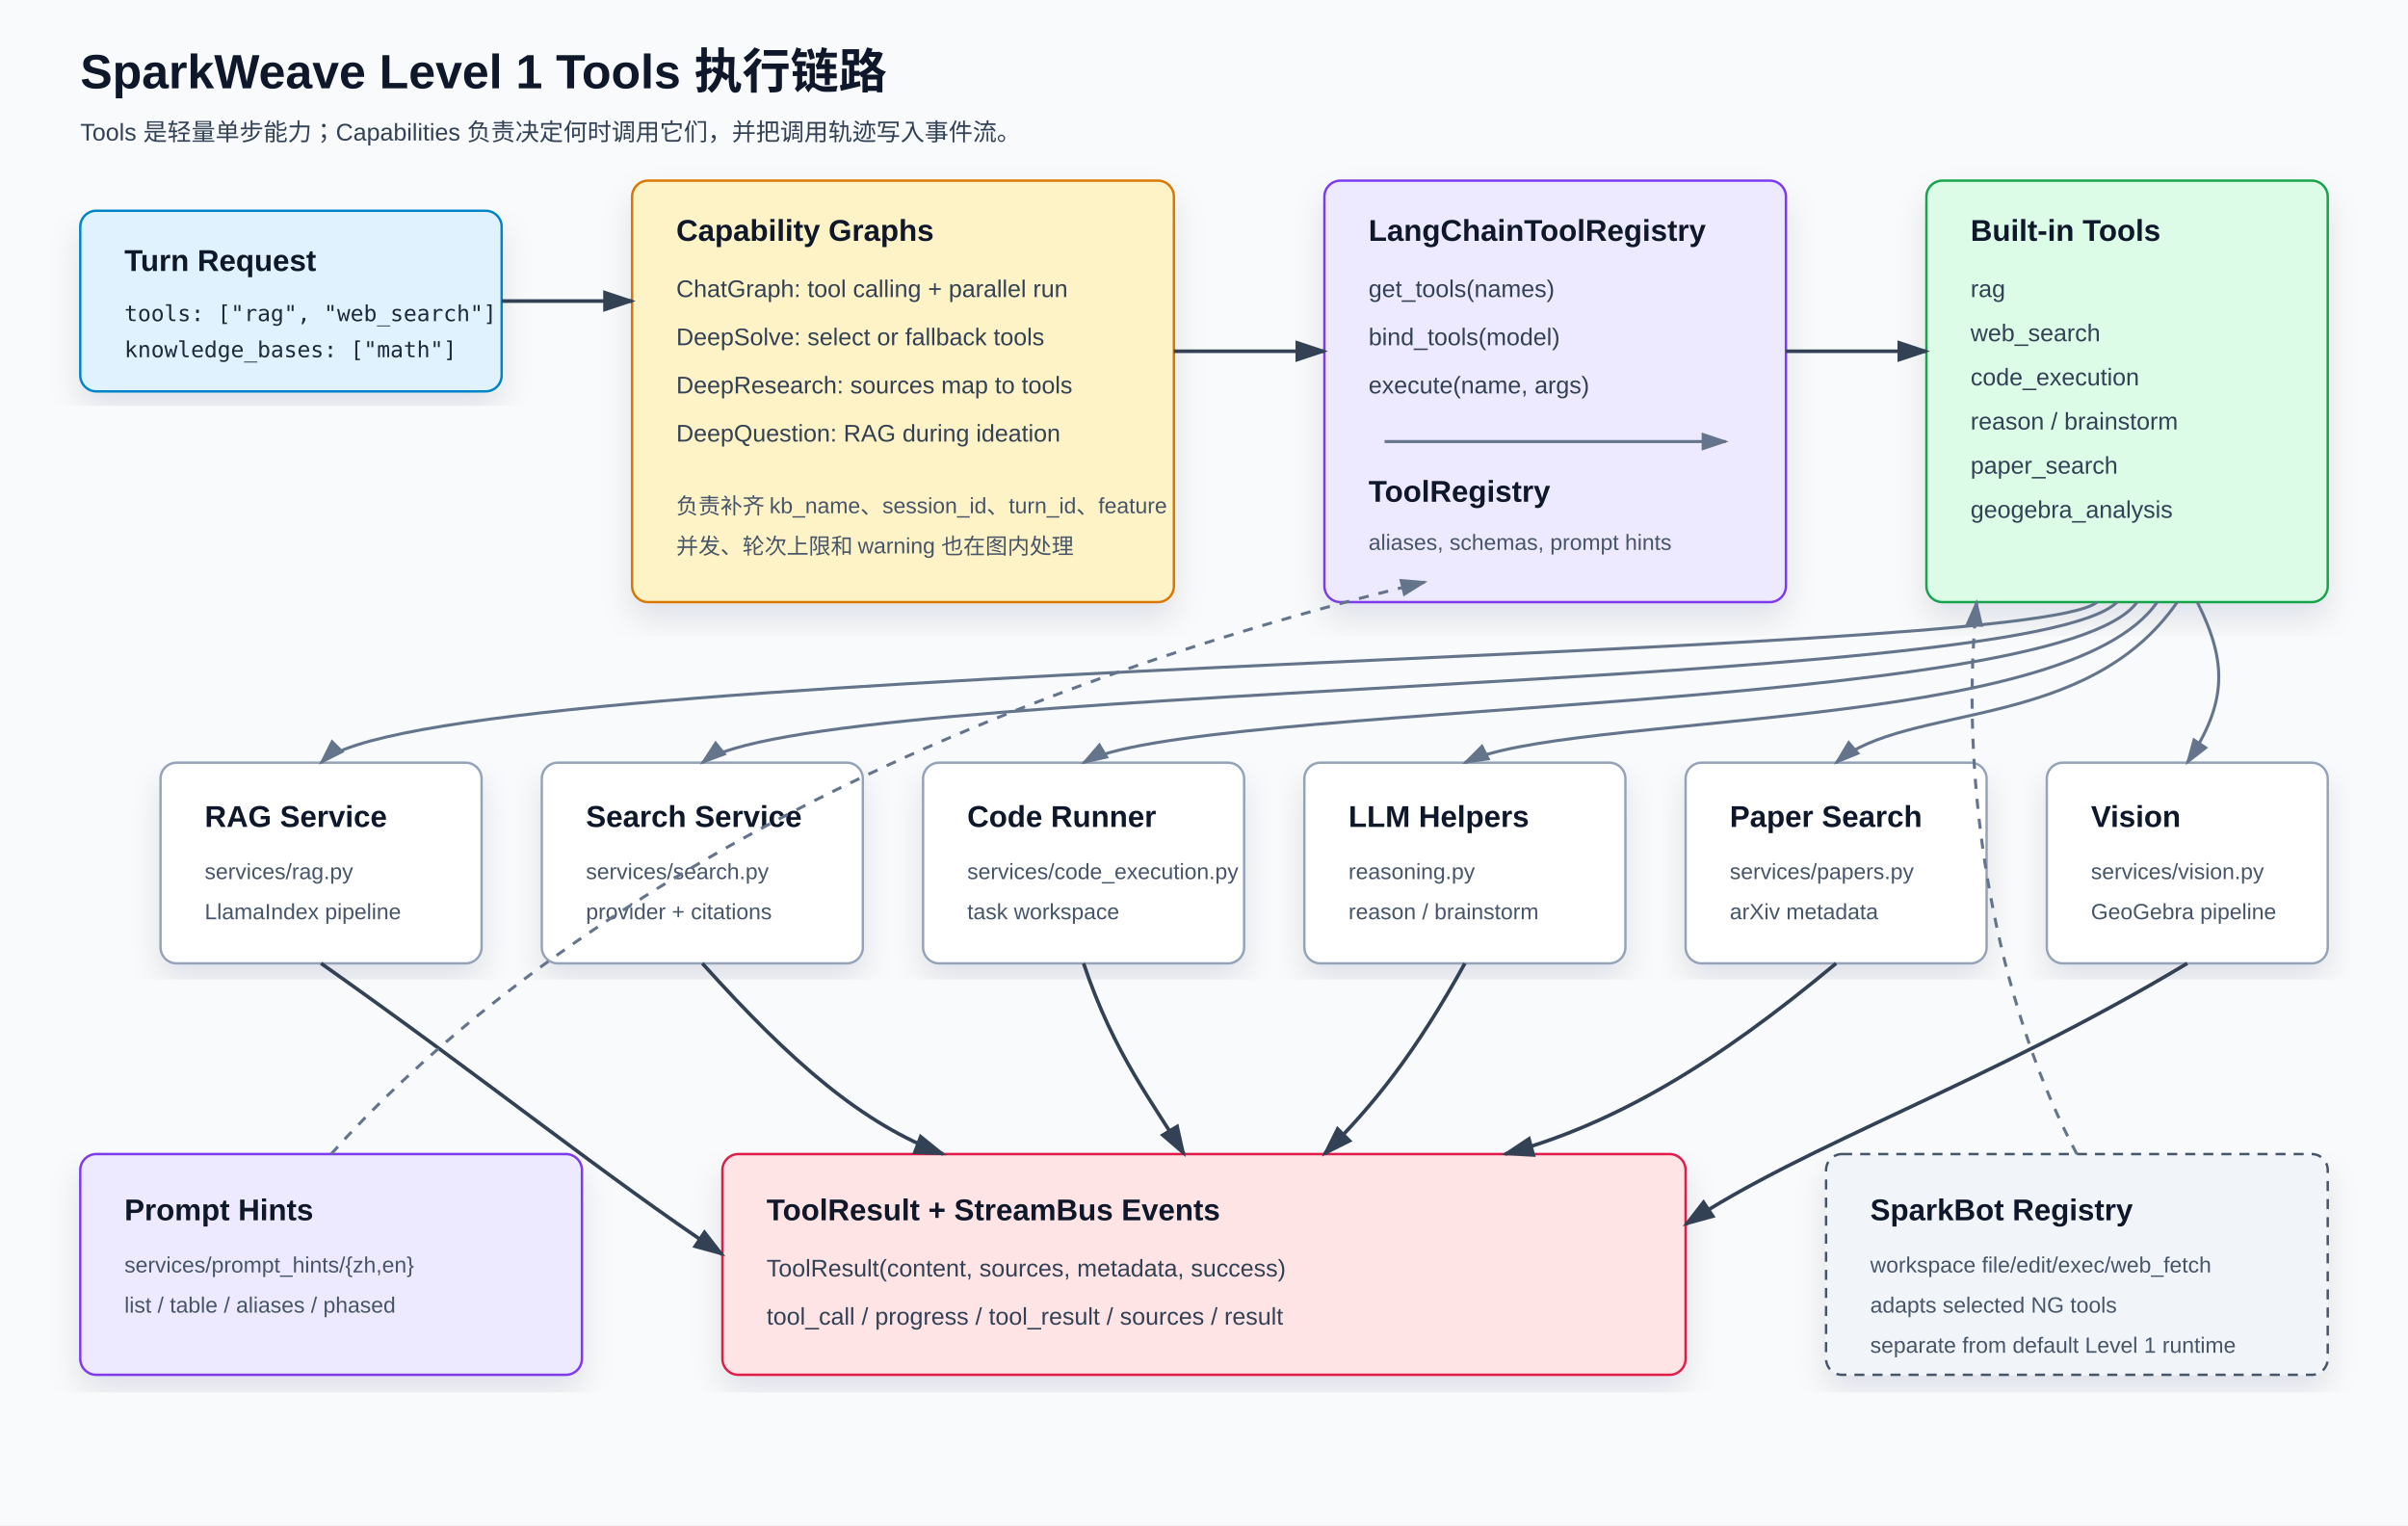
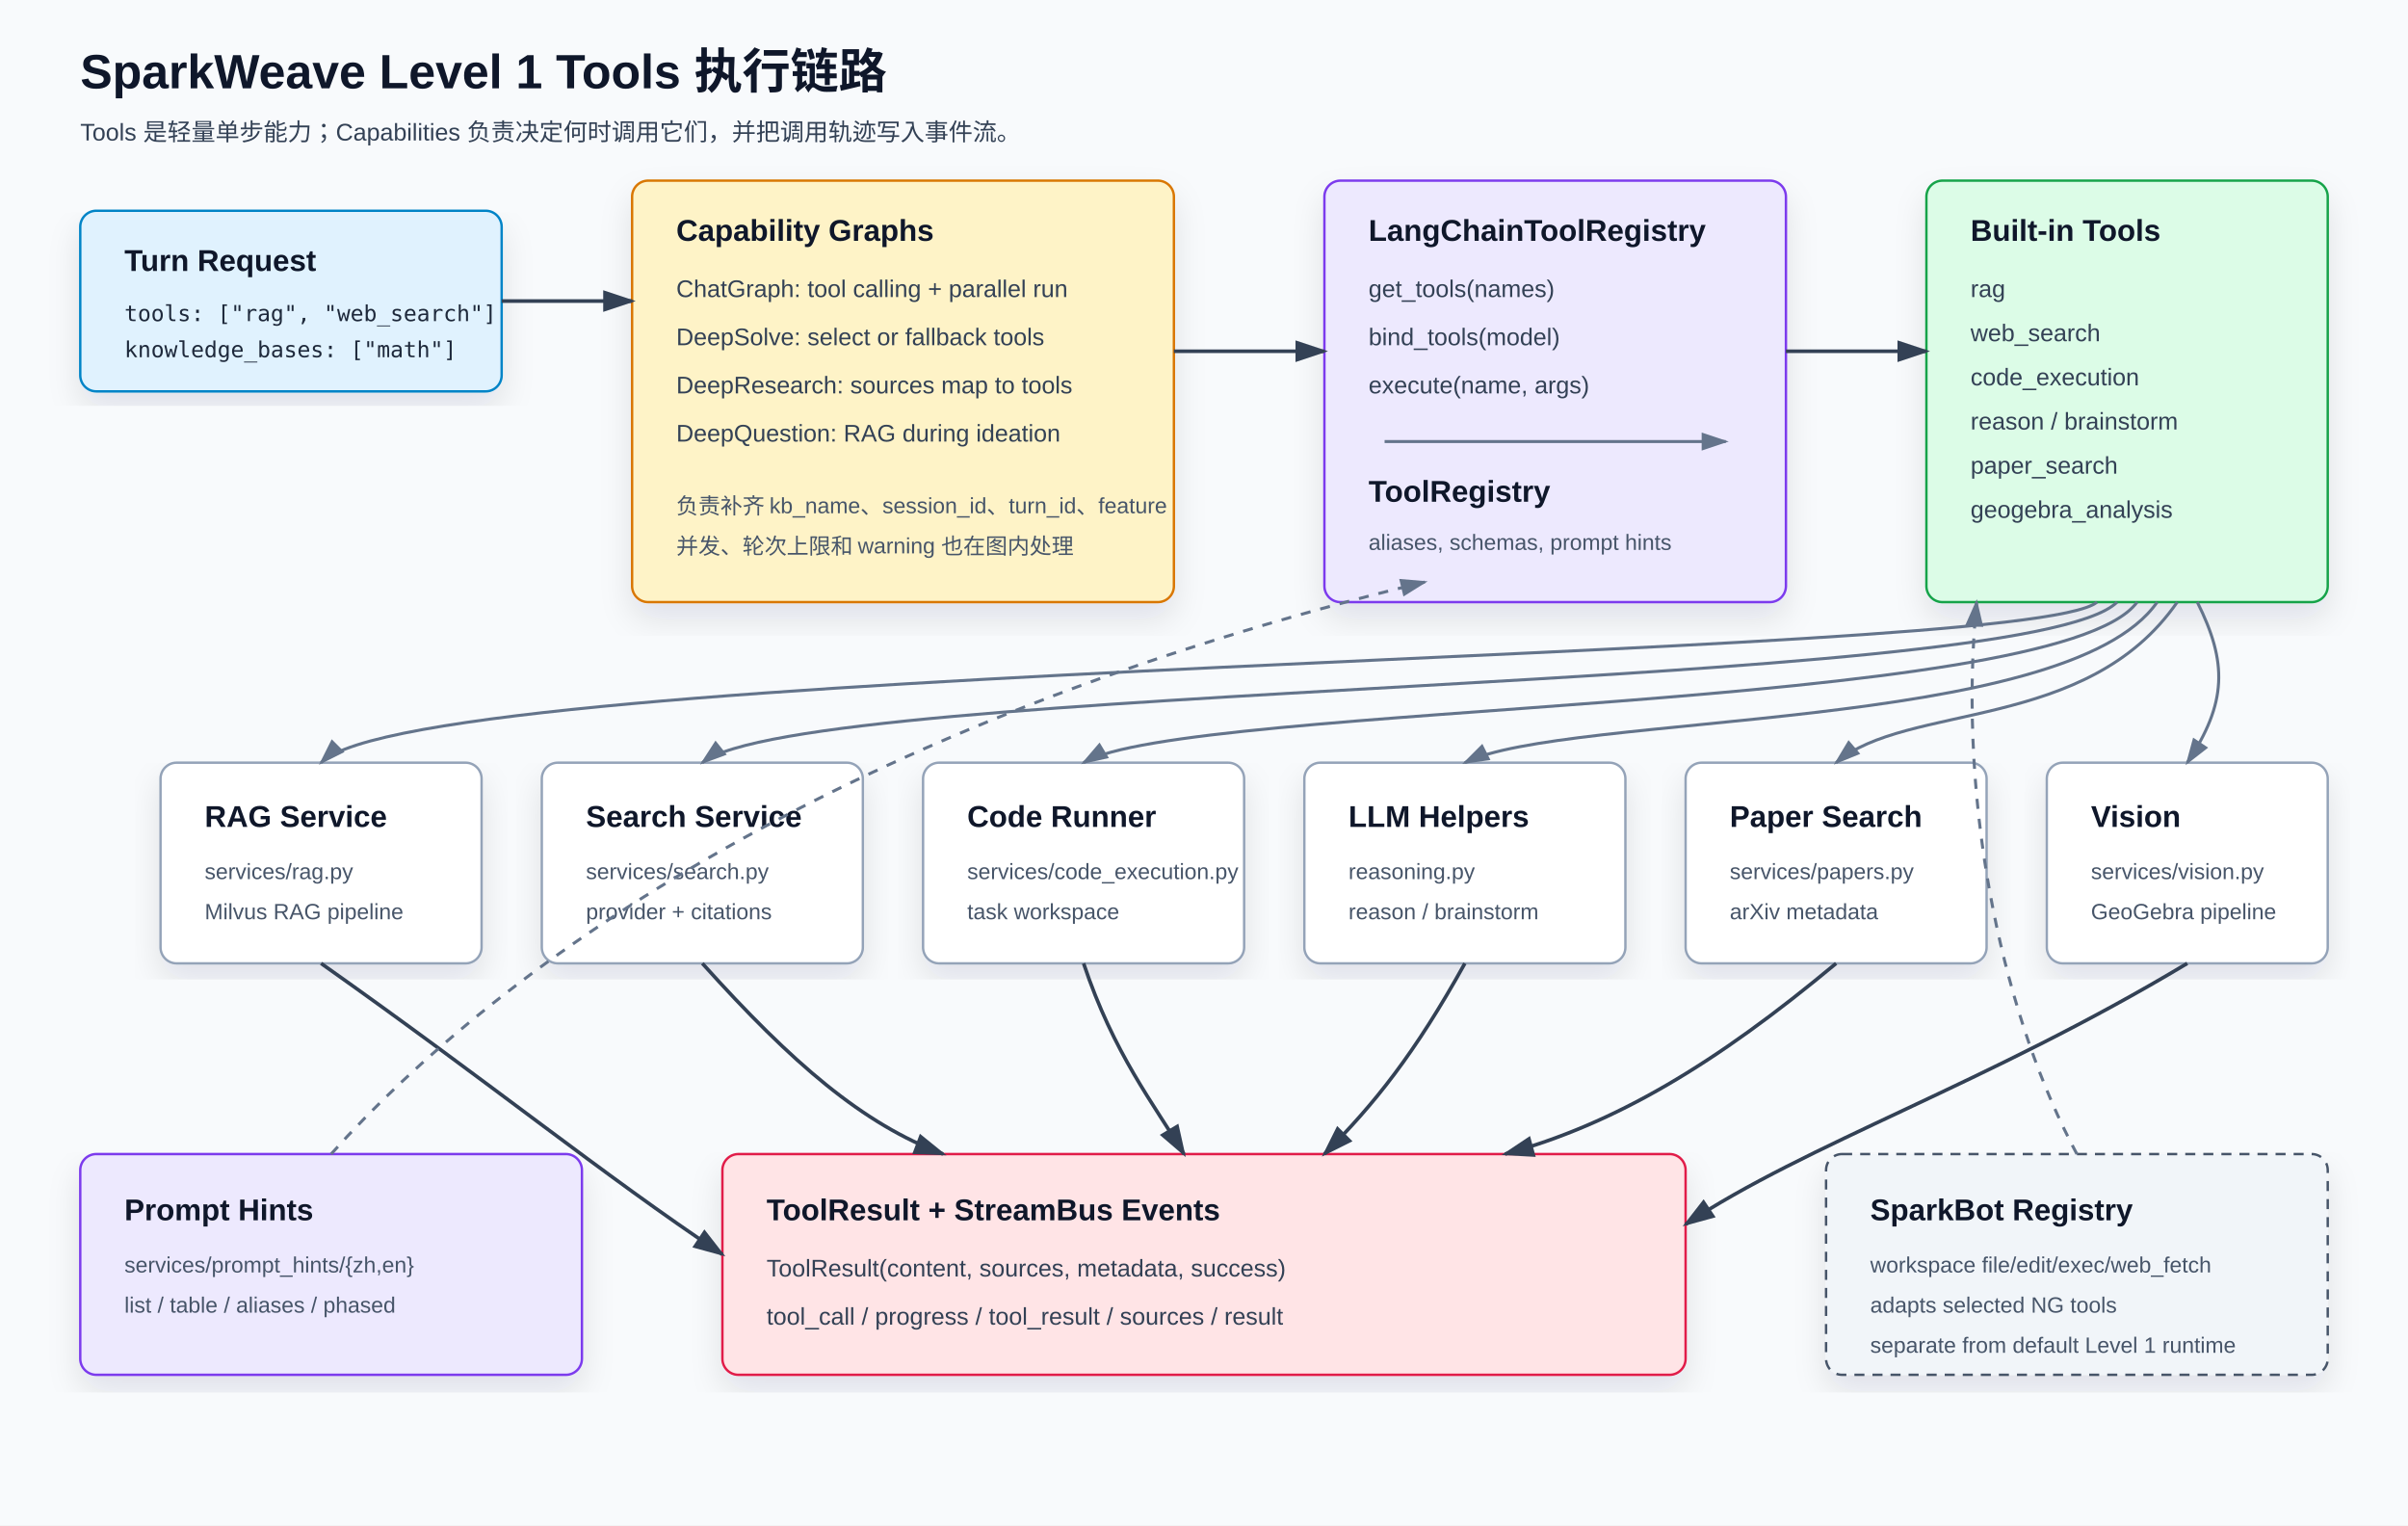
<svg xmlns="http://www.w3.org/2000/svg" width="1200" height="760" viewBox="0 0 1200 760" role="img" aria-labelledby="title desc">
  <defs>
    <marker id="arrow" markerWidth="10" markerHeight="10" refX="8" refY="3" orient="auto" markerUnits="strokeWidth">
      <path d="M0,0 L0,6 L9,3 z" fill="#334155" />
    </marker>
    <marker id="softArrow" markerWidth="10" markerHeight="10" refX="8" refY="3" orient="auto" markerUnits="strokeWidth">
      <path d="M0,0 L0,6 L9,3 z" fill="#64748b" />
    </marker>
    <filter id="shadow" x="-8%" y="-8%" width="116%" height="116%">
      <feDropShadow dx="0" dy="8" stdDeviation="8" flood-color="#0f172a" flood-opacity="0.10" />
    </filter>
    <style>
      .bg { fill: #f8fafc; }
      .band { fill: #e0f2fe; stroke: #0284c7; stroke-width: 1.2; }
      .cap { fill: #fef3c7; stroke: #d97706; stroke-width: 1.2; }
      .registry { fill: #ede9fe; stroke: #7c3aed; stroke-width: 1.2; }
      .tool { fill: #dcfce7; stroke: #16a34a; stroke-width: 1.2; }
      .service { fill: #ffffff; stroke: #94a3b8; stroke-width: 1.2; }
      .event { fill: #ffe4e6; stroke: #e11d48; stroke-width: 1.2; }
      .sparkbot { fill: #f1f5f9; stroke: #475569; stroke-width: 1.2; stroke-dasharray: 5 4; }
      .title { font-family: "Segoe UI", Arial, sans-serif; font-size: 24px; font-weight: 700; fill: #0f172a; }
      .h { font-family: "Segoe UI", Arial, sans-serif; font-size: 15px; font-weight: 700; fill: #0f172a; }
      .t { font-family: "Segoe UI", Arial, sans-serif; font-size: 12px; fill: #334155; }
      .small { font-family: "Segoe UI", Arial, sans-serif; font-size: 11px; fill: #475569; }
      .mono { font-family: Consolas, "SFMono-Regular", monospace; font-size: 11px; fill: #1e293b; }
      .line { stroke: #334155; stroke-width: 1.8; fill: none; marker-end: url(#arrow); }
      .soft { stroke: #64748b; stroke-width: 1.5; fill: none; marker-end: url(#softArrow); }
      .dash { stroke: #64748b; stroke-width: 1.5; fill: none; stroke-dasharray: 5 5; marker-end: url(#softArrow); }
    </style>
  </defs>
  <rect class="bg" x="0" y="0" width="1200" height="760" />
  <text class="title" x="40" y="44">SparkWeave Level 1 Tools 执行链路</text>
  <text class="t" x="40" y="70">Tools 是轻量单步能力；Capabilities 负责决定何时调用它们，并把调用轨迹写入事件流。</text>
  <rect class="band" x="40" y="105" width="210" height="90" rx="8" filter="url(#shadow)" />
  <text class="h" x="62" y="135">Turn Request</text>
  <text class="mono" x="62" y="160">tools: ["rag", "web_search"]</text>
  <text class="mono" x="62" y="178">knowledge_bases: ["math"]</text>
  <rect class="cap" x="315" y="90" width="270" height="210" rx="8" filter="url(#shadow)" />
  <text class="h" x="337" y="120">Capability Graphs</text>
  <text class="t" x="337" y="148">ChatGraph: tool calling + parallel run</text>
  <text class="t" x="337" y="172">DeepSolve: select or fallback tools</text>
  <text class="t" x="337" y="196">DeepResearch: sources map to tools</text>
  <text class="t" x="337" y="220">DeepQuestion: RAG during ideation</text>
  <text class="small" x="337" y="256">负责补齐 kb_name、session_id、turn_id、feature</text>
  <text class="small" x="337" y="276">并发、轮次上限和 warning 也在图内处理</text>
  <rect class="registry" x="660" y="90" width="230" height="210" rx="8" filter="url(#shadow)" />
  <text class="h" x="682" y="120">LangChainToolRegistry</text>
  <text class="t" x="682" y="148">get_tools(names)</text>
  <text class="t" x="682" y="172">bind_tools(model)</text>
  <text class="t" x="682" y="196">execute(name, args)</text>
  <line class="soft" x1="690" y1="220" x2="860" y2="220" />
  <text class="h" x="682" y="250">ToolRegistry</text>
  <text class="small" x="682" y="274">aliases, schemas, prompt hints</text>
  <rect class="tool" x="960" y="90" width="200" height="210" rx="8" filter="url(#shadow)" />
  <text class="h" x="982" y="120">Built-in Tools</text>
  <text class="t" x="982" y="148">rag</text>
  <text class="t" x="982" y="170">web_search</text>
  <text class="t" x="982" y="192">code_execution</text>
  <text class="t" x="982" y="214">reason / brainstorm</text>
  <text class="t" x="982" y="236">paper_search</text>
  <text class="t" x="982" y="258">geogebra_analysis</text>
  <path class="line" d="M250 150 C280 150, 285 150, 315 150" />
  <path class="line" d="M585 175 C620 175, 625 175, 660 175" />
  <path class="line" d="M890 175 C920 175, 930 175, 960 175" />
  <rect class="service" x="80" y="380" width="160" height="100" rx="8" filter="url(#shadow)" />
  <text class="h" x="102" y="412">RAG Service</text>
  <text class="small" x="102" y="438">services/rag.py</text>
-   <text class="small" x="102" y="458">LlamaIndex pipeline</text>
+   <text class="small" x="102" y="458">Milvus RAG pipeline</text>
  <rect class="service" x="270" y="380" width="160" height="100" rx="8" filter="url(#shadow)" />
  <text class="h" x="292" y="412">Search Service</text>
  <text class="small" x="292" y="438">services/search.py</text>
  <text class="small" x="292" y="458">provider + citations</text>
  <rect class="service" x="460" y="380" width="160" height="100" rx="8" filter="url(#shadow)" />
  <text class="h" x="482" y="412">Code Runner</text>
  <text class="small" x="482" y="438">services/code_execution.py</text>
  <text class="small" x="482" y="458">task workspace</text>
  <rect class="service" x="650" y="380" width="160" height="100" rx="8" filter="url(#shadow)" />
  <text class="h" x="672" y="412">LLM Helpers</text>
  <text class="small" x="672" y="438">reasoning.py</text>
  <text class="small" x="672" y="458">reason / brainstorm</text>
  <rect class="service" x="840" y="380" width="150" height="100" rx="8" filter="url(#shadow)" />
  <text class="h" x="862" y="412">Paper Search</text>
  <text class="small" x="862" y="438">services/papers.py</text>
  <text class="small" x="862" y="458">arXiv metadata</text>
  <rect class="service" x="1020" y="380" width="140" height="100" rx="8" filter="url(#shadow)" />
  <text class="h" x="1042" y="412">Vision</text>
  <text class="small" x="1042" y="438">services/vision.py</text>
  <text class="small" x="1042" y="458">GeoGebra pipeline</text>
  <path class="soft" d="M1045 300 C1010 330, 210 330, 160 380" />
  <path class="soft" d="M1055 300 C1010 345, 400 340, 350 380" />
  <path class="soft" d="M1065 300 C1025 355, 590 350, 540 380" />
  <path class="soft" d="M1075 300 C1030 365, 780 355, 730 380" />
  <path class="soft" d="M1085 300 C1040 365, 950 350, 915 380" />
  <path class="soft" d="M1095 300 C1110 330, 1110 350, 1090 380" />
  <rect class="event" x="360" y="575" width="480" height="110" rx="8" filter="url(#shadow)" />
  <text class="h" x="382" y="608">ToolResult + StreamBus Events</text>
  <text class="t" x="382" y="636">ToolResult(content, sources, metadata, success)</text>
  <text class="t" x="382" y="660">tool_call / progress / tool_result / sources / result</text>
  <path class="line" d="M160 480 C245 540, 300 585, 360 625" />
  <path class="line" d="M350 480 C395 530, 430 560, 470 575" />
  <path class="line" d="M540 480 C555 525, 575 550, 590 575" />
  <path class="line" d="M730 480 C705 525, 685 550, 660 575" />
  <path class="line" d="M915 480 C855 530, 805 560, 750 575" />
  <path class="line" d="M1090 480 C990 540, 900 570, 840 610" />
  <rect class="registry" x="40" y="575" width="250" height="110" rx="8" filter="url(#shadow)" />
  <text class="h" x="62" y="608">Prompt Hints</text>
  <text class="small" x="62" y="634">services/prompt_hints/{zh,en}</text>
  <text class="small" x="62" y="654">list / table / aliases / phased</text>
  <path class="dash" d="M165 575 C250 480, 420 360, 710 290" />
  <rect class="sparkbot" x="910" y="575" width="250" height="110" rx="8" filter="url(#shadow)" />
  <text class="h" x="932" y="608">SparkBot Registry</text>
  <text class="small" x="932" y="634">workspace file/edit/exec/web_fetch</text>
  <text class="small" x="932" y="654">adapts selected NG tools</text>
  <text class="small" x="932" y="674">separate from default Level 1 runtime</text>
  <path class="dash" d="M1035 575 C1000 510, 975 405, 985 300" />
</svg>
